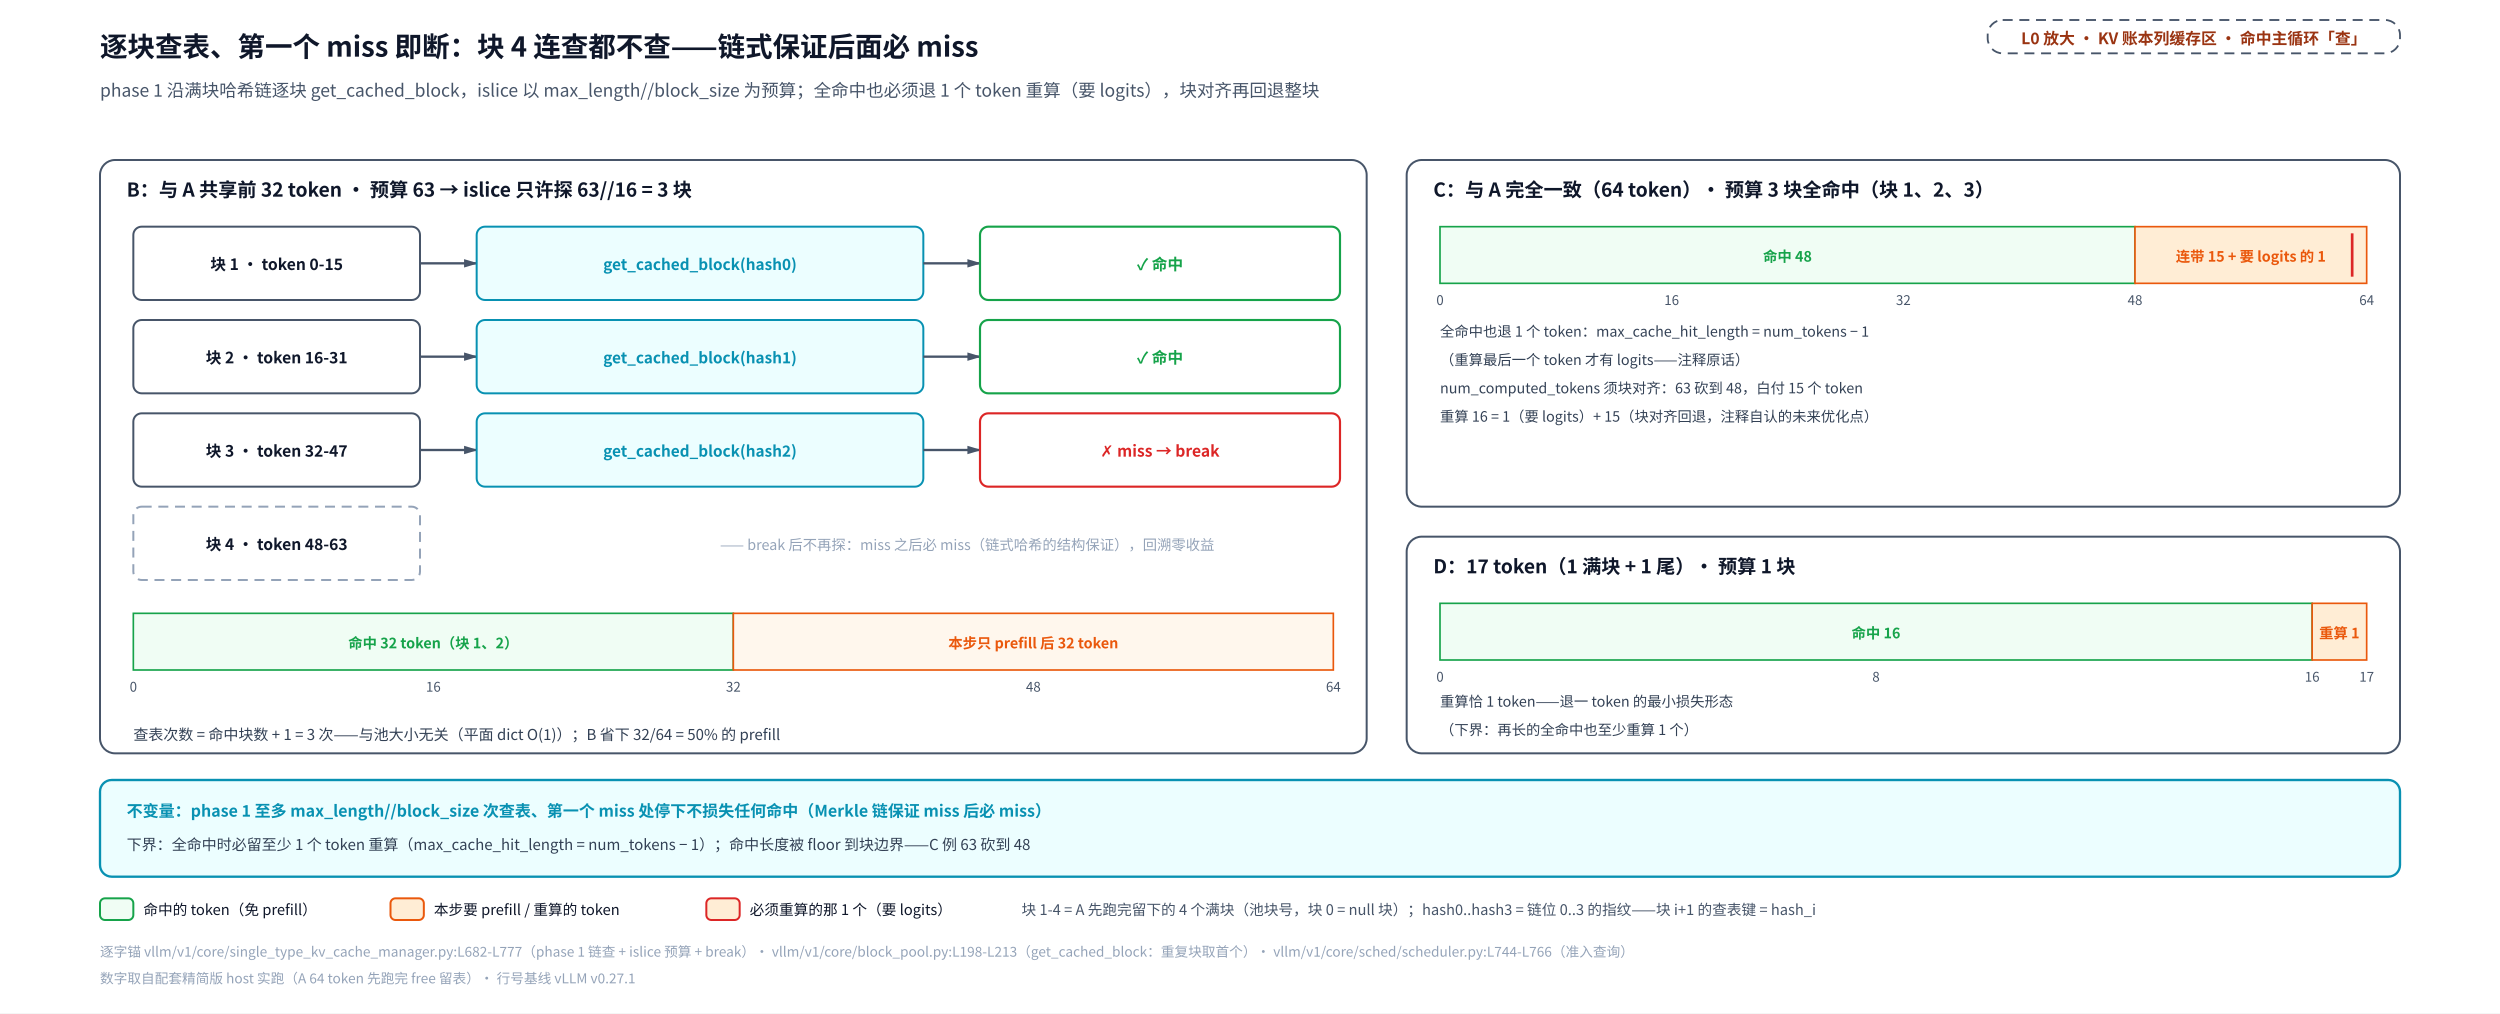
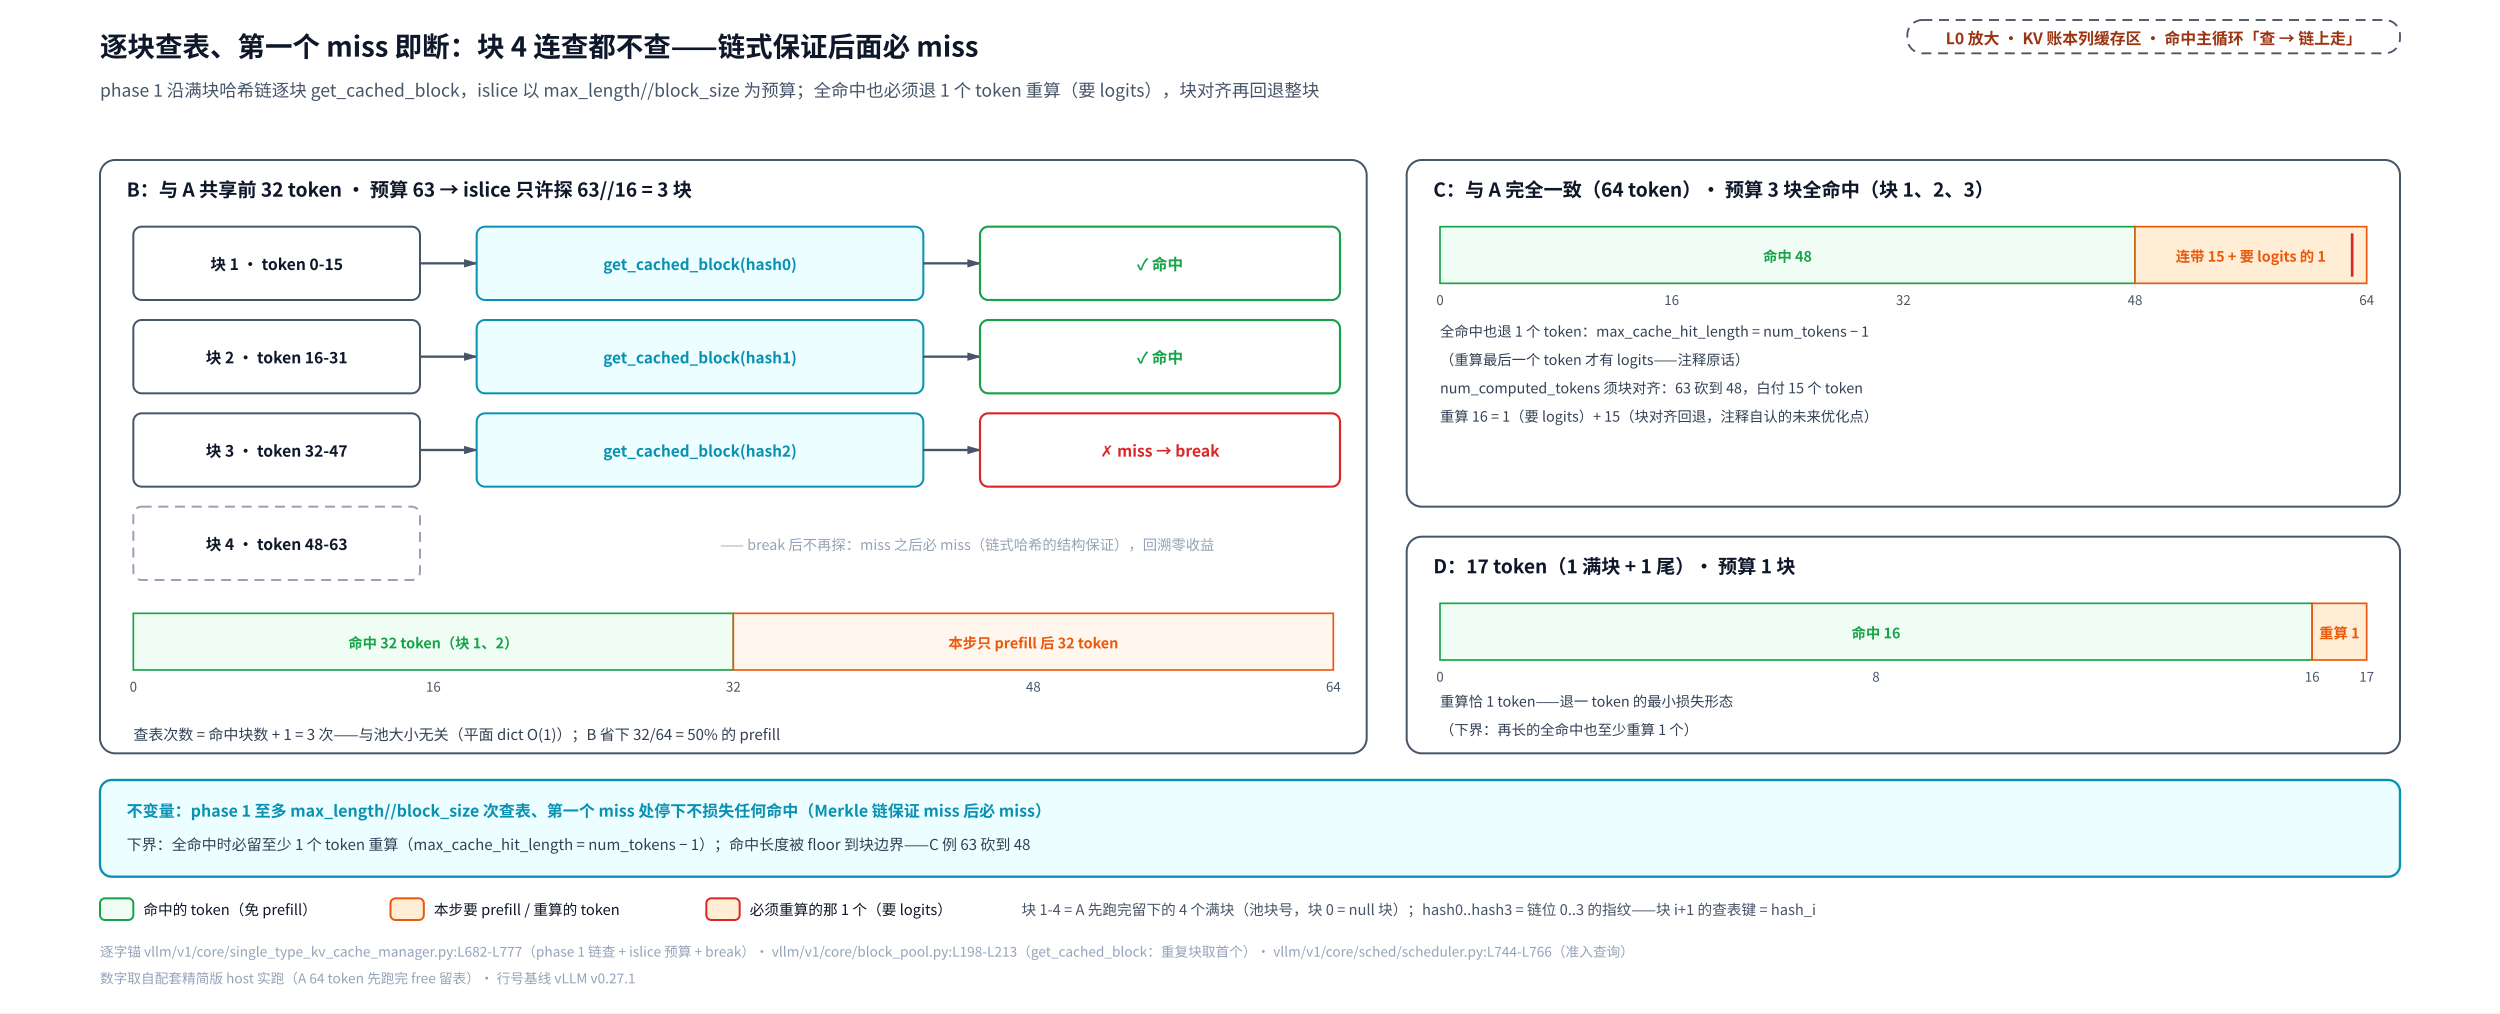
<svg xmlns="http://www.w3.org/2000/svg" viewBox="0 0 1500 608">
  <rect width="1500" height="608" fill="white" />
  <defs>
    <marker id="std" viewBox="0 0 10 6" refX="9" refY="3" markerWidth="6" markerHeight="4.2" orient="auto">
      <path d="M0,0 L10,3 L0,6 Z" fill="#475569" />
    </marker>
    <marker id="dn" viewBox="0 0 10 6" refX="9" refY="3" markerWidth="7" markerHeight="5" orient="auto">
      <path d="M0,0 L10,3 L0,6 Z" fill="#2563eb" />
    </marker>
    <marker id="up" viewBox="0 0 10 6" refX="9" refY="3" markerWidth="7" markerHeight="5" orient="auto">
      <path d="M0,0 L10,3 L0,6 Z" fill="#ea580c" />
    </marker>
    <marker id="ab" viewBox="0 0 10 6" refX="9" refY="3" markerWidth="7" markerHeight="5" orient="auto">
      <path d="M0,0 L10,3 L0,6 Z" fill="#dc2626" />
    </marker>
  </defs>
  <text x="60.0" y="34.0" font-family="Microsoft YaHei, SimHei, Noto Sans CJK SC, PingFang SC, sans-serif" font-size="16.5" fill="#0f172a" text-anchor="start" font-weight="bold">逐块查表、第一个 miss 即断：块 4 连查都不查——链式保证后面必 miss</text>
  <text x="60.0" y="58.0" font-family="Microsoft YaHei, SimHei, Noto Sans CJK SC, PingFang SC, sans-serif" font-size="10.5" fill="#475569" text-anchor="start">phase 1 沿满块哈希链逐块 get_cached_block，islice 以 max_length//block_size 为预算；全命中也必须退 1 个 token 重算（要 logits），块对齐再回退整块</text>
-   <rect x="1192.6" y="12.0" width="247.4" height="20.0" rx="9" fill="#ffffff" stroke="#475569" stroke-width="1.1" stroke-dasharray="6,4" />
-   <text x="1316.3" y="26.5" font-family="Microsoft YaHei, SimHei, Noto Sans CJK SC, PingFang SC, sans-serif" font-size="9.5" fill="#9a3412" text-anchor="middle" font-weight="bold">L0 放大 · KV 账本列缓存区 · 命中主循环「查」</text>
+   <rect x="1144.4" y="12.0" width="295.6" height="20.0" rx="9" fill="#ffffff" stroke="#475569" stroke-width="1.1" stroke-dasharray="6,4" />
+   <text x="1292.2" y="26.5" font-family="Microsoft YaHei, SimHei, Noto Sans CJK SC, PingFang SC, sans-serif" font-size="9.5" fill="#9a3412" text-anchor="middle" font-weight="bold">L0 放大 · KV 账本列缓存区 · 命中主循环「查 → 链上走」</text>
  <rect x="60.0" y="96.0" width="760.0" height="356.0" rx="9" fill="#ffffff" stroke="#475569" stroke-width="1.2" />
  <text x="76.0" y="118.0" font-family="Microsoft YaHei, SimHei, Noto Sans CJK SC, PingFang SC, sans-serif" font-size="11.5" fill="#0f172a" text-anchor="start" font-weight="bold">B：与 A 共享前 32 token · 预算 63 → islice 只许探 63//16 = 3 块</text>
  <rect x="80.0" y="136.0" width="172.0" height="44.0" rx="5" fill="#ffffff" stroke="#475569" stroke-width="1.2" />
  <text x="166.0" y="162.0" font-family="Microsoft YaHei, SimHei, Noto Sans CJK SC, PingFang SC, sans-serif" font-size="9.4" fill="#0f172a" text-anchor="middle" font-weight="bold">块 1 · token 0-15</text>
  <line x1="252.0" y1="158.0" x2="286.0" y2="158.0" stroke="#475569" stroke-width="1.4" marker-end="url(#std)" />
  <rect x="286.0" y="136.0" width="268.0" height="44.0" rx="5" fill="#ecfeff" stroke="#0891b2" stroke-width="1.2" />
  <text x="420.0" y="162.0" font-family="Microsoft YaHei, SimHei, Noto Sans CJK SC, PingFang SC, sans-serif" font-size="9.2" fill="#0891b2" text-anchor="middle" font-weight="bold">get_cached_block(hash0)</text>
  <line x1="554.0" y1="158.0" x2="588.0" y2="158.0" stroke="#475569" stroke-width="1.4" marker-end="url(#std)" />
  <rect x="588.0" y="136.0" width="216.0" height="44.0" rx="5" fill="#ffffff" stroke="#16a34a" stroke-width="1.3" />
  <text x="696.0" y="162.0" font-family="Microsoft YaHei, SimHei, Noto Sans CJK SC, PingFang SC, sans-serif" font-size="9.4" fill="#16a34a" text-anchor="middle" font-weight="bold">✓ 命中</text>
  <rect x="80.0" y="192.0" width="172.0" height="44.0" rx="5" fill="#ffffff" stroke="#475569" stroke-width="1.2" />
  <text x="166.0" y="218.0" font-family="Microsoft YaHei, SimHei, Noto Sans CJK SC, PingFang SC, sans-serif" font-size="9.4" fill="#0f172a" text-anchor="middle" font-weight="bold">块 2 · token 16-31</text>
  <line x1="252.0" y1="214.0" x2="286.0" y2="214.0" stroke="#475569" stroke-width="1.4" marker-end="url(#std)" />
  <rect x="286.0" y="192.0" width="268.0" height="44.0" rx="5" fill="#ecfeff" stroke="#0891b2" stroke-width="1.2" />
  <text x="420.0" y="218.0" font-family="Microsoft YaHei, SimHei, Noto Sans CJK SC, PingFang SC, sans-serif" font-size="9.2" fill="#0891b2" text-anchor="middle" font-weight="bold">get_cached_block(hash1)</text>
  <line x1="554.0" y1="214.0" x2="588.0" y2="214.0" stroke="#475569" stroke-width="1.4" marker-end="url(#std)" />
  <rect x="588.0" y="192.0" width="216.0" height="44.0" rx="5" fill="#ffffff" stroke="#16a34a" stroke-width="1.3" />
  <text x="696.0" y="218.0" font-family="Microsoft YaHei, SimHei, Noto Sans CJK SC, PingFang SC, sans-serif" font-size="9.4" fill="#16a34a" text-anchor="middle" font-weight="bold">✓ 命中</text>
  <rect x="80.0" y="248.0" width="172.0" height="44.0" rx="5" fill="#ffffff" stroke="#475569" stroke-width="1.2" />
  <text x="166.0" y="274.0" font-family="Microsoft YaHei, SimHei, Noto Sans CJK SC, PingFang SC, sans-serif" font-size="9.4" fill="#0f172a" text-anchor="middle" font-weight="bold">块 3 · token 32-47</text>
  <line x1="252.0" y1="270.0" x2="286.0" y2="270.0" stroke="#475569" stroke-width="1.4" marker-end="url(#std)" />
  <rect x="286.0" y="248.0" width="268.0" height="44.0" rx="5" fill="#ecfeff" stroke="#0891b2" stroke-width="1.2" />
  <text x="420.0" y="274.0" font-family="Microsoft YaHei, SimHei, Noto Sans CJK SC, PingFang SC, sans-serif" font-size="9.2" fill="#0891b2" text-anchor="middle" font-weight="bold">get_cached_block(hash2)</text>
  <line x1="554.0" y1="270.0" x2="588.0" y2="270.0" stroke="#475569" stroke-width="1.4" marker-end="url(#std)" />
  <rect x="588.0" y="248.0" width="216.0" height="44.0" rx="5" fill="#ffffff" stroke="#dc2626" stroke-width="1.3" />
  <text x="696.0" y="274.0" font-family="Microsoft YaHei, SimHei, Noto Sans CJK SC, PingFang SC, sans-serif" font-size="9.4" fill="#dc2626" text-anchor="middle" font-weight="bold">✗ miss → break</text>
  <rect x="80.0" y="304.0" width="172.0" height="44.0" rx="5" fill="#ffffff" stroke="#94a3b8" stroke-width="1.2" stroke-dasharray="6,4" />
  <text x="166.0" y="330.0" font-family="Microsoft YaHei, SimHei, Noto Sans CJK SC, PingFang SC, sans-serif" font-size="9.4" fill="#0f172a" text-anchor="middle" font-weight="bold">块 4 · token 48-63</text>
  <text x="432.0" y="330.0" font-family="Microsoft YaHei, SimHei, Noto Sans CJK SC, PingFang SC, sans-serif" font-size="8.6" fill="#94a3b8" text-anchor="start">—— break 后不再探：miss 之后必 miss（链式哈希的结构保证），回溯零收益</text>
  <rect x="80.0" y="368.0" width="360.0" height="34.0" rx="0" fill="#f0fdf4" stroke="#16a34a" stroke-width="1.0" />
  <text x="260.0" y="389.0" font-family="Microsoft YaHei, SimHei, Noto Sans CJK SC, PingFang SC, sans-serif" font-size="8.6" fill="#16a34a" text-anchor="middle" font-weight="bold">命中 32 token（块 1、2）</text>
  <rect x="440.0" y="368.0" width="360.0" height="34.0" rx="0" fill="#fff7ed" stroke="#ea580c" stroke-width="1.0" />
  <text x="620.0" y="389.0" font-family="Microsoft YaHei, SimHei, Noto Sans CJK SC, PingFang SC, sans-serif" font-size="8.6" fill="#ea580c" text-anchor="middle" font-weight="bold">本步只 prefill 后 32 token</text>
  <text x="80.0" y="415.0" font-family="Microsoft YaHei, SimHei, Noto Sans CJK SC, PingFang SC, sans-serif" font-size="8" fill="#475569" text-anchor="middle">0</text>
  <text x="260.0" y="415.0" font-family="Microsoft YaHei, SimHei, Noto Sans CJK SC, PingFang SC, sans-serif" font-size="8" fill="#475569" text-anchor="middle">16</text>
  <text x="440.0" y="415.0" font-family="Microsoft YaHei, SimHei, Noto Sans CJK SC, PingFang SC, sans-serif" font-size="8" fill="#475569" text-anchor="middle">32</text>
  <text x="620.0" y="415.0" font-family="Microsoft YaHei, SimHei, Noto Sans CJK SC, PingFang SC, sans-serif" font-size="8" fill="#475569" text-anchor="middle">48</text>
  <text x="800.0" y="415.0" font-family="Microsoft YaHei, SimHei, Noto Sans CJK SC, PingFang SC, sans-serif" font-size="8" fill="#475569" text-anchor="middle">64</text>
  <text x="80.0" y="444.0" font-family="Microsoft YaHei, SimHei, Noto Sans CJK SC, PingFang SC, sans-serif" font-size="9" fill="#334155" text-anchor="start">查表次数 = 命中块数 + 1 = 3 次——与池大小无关（平面 dict O(1)）；B 省下 32/64 = 50% 的 prefill</text>
  <rect x="844.0" y="96.0" width="596.0" height="208.0" rx="9" fill="#ffffff" stroke="#475569" stroke-width="1.2" />
  <text x="860.0" y="118.0" font-family="Microsoft YaHei, SimHei, Noto Sans CJK SC, PingFang SC, sans-serif" font-size="11.5" fill="#0f172a" text-anchor="start" font-weight="bold">C：与 A 完全一致（64 token）· 预算 3 块全命中（块 1、2、3）</text>
  <rect x="864.0" y="136.0" width="417.0" height="34.0" rx="0" fill="#f0fdf4" stroke="#16a34a" stroke-width="1.0" />
  <text x="1072.5" y="157.0" font-family="Microsoft YaHei, SimHei, Noto Sans CJK SC, PingFang SC, sans-serif" font-size="8.6" fill="#16a34a" text-anchor="middle" font-weight="bold">命中 48</text>
  <rect x="1281.0" y="136.0" width="139.0" height="34.0" rx="0" fill="#ffedd5" stroke="#ea580c" stroke-width="1.0" />
  <text x="1350.5" y="157.0" font-family="Microsoft YaHei, SimHei, Noto Sans CJK SC, PingFang SC, sans-serif" font-size="8.6" fill="#ea580c" text-anchor="middle" font-weight="bold">连带 15 + 要 logits 的 1</text>
  <text x="864.0" y="183.0" font-family="Microsoft YaHei, SimHei, Noto Sans CJK SC, PingFang SC, sans-serif" font-size="8" fill="#475569" text-anchor="middle">0</text>
  <text x="1003.0" y="183.0" font-family="Microsoft YaHei, SimHei, Noto Sans CJK SC, PingFang SC, sans-serif" font-size="8" fill="#475569" text-anchor="middle">16</text>
  <text x="1142.0" y="183.0" font-family="Microsoft YaHei, SimHei, Noto Sans CJK SC, PingFang SC, sans-serif" font-size="8" fill="#475569" text-anchor="middle">32</text>
  <text x="1281.0" y="183.0" font-family="Microsoft YaHei, SimHei, Noto Sans CJK SC, PingFang SC, sans-serif" font-size="8" fill="#475569" text-anchor="middle">48</text>
  <text x="1420.0" y="183.0" font-family="Microsoft YaHei, SimHei, Noto Sans CJK SC, PingFang SC, sans-serif" font-size="8" fill="#475569" text-anchor="middle">64</text>
  <line x1="1411.3" y1="140.0" x2="1411.3" y2="166.0" stroke="#dc2626" stroke-width="1.6" />
  <text x="864.0" y="202.0" font-family="Microsoft YaHei, SimHei, Noto Sans CJK SC, PingFang SC, sans-serif" font-size="8.6" fill="#334155" text-anchor="start">全命中也退 1 个 token：max_cache_hit_length = num_tokens − 1</text>
  <text x="864.0" y="219.0" font-family="Microsoft YaHei, SimHei, Noto Sans CJK SC, PingFang SC, sans-serif" font-size="8.6" fill="#334155" text-anchor="start">（重算最后一个 token 才有 logits——注释原话）</text>
  <text x="864.0" y="236.0" font-family="Microsoft YaHei, SimHei, Noto Sans CJK SC, PingFang SC, sans-serif" font-size="8.6" fill="#334155" text-anchor="start">num_computed_tokens 须块对齐：63 砍到 48，白付 15 个 token</text>
  <text x="864.0" y="253.0" font-family="Microsoft YaHei, SimHei, Noto Sans CJK SC, PingFang SC, sans-serif" font-size="8.6" fill="#334155" text-anchor="start">重算 16 = 1（要 logits）+ 15（块对齐回退，注释自认的未来优化点）</text>
  <rect x="844.0" y="322.0" width="596.0" height="130.0" rx="9" fill="#ffffff" stroke="#475569" stroke-width="1.2" />
  <text x="860.0" y="344.0" font-family="Microsoft YaHei, SimHei, Noto Sans CJK SC, PingFang SC, sans-serif" font-size="11.5" fill="#0f172a" text-anchor="start" font-weight="bold">D：17 token（1 满块 + 1 尾）· 预算 1 块</text>
  <rect x="864.0" y="362.0" width="523.3" height="34.0" rx="0" fill="#f0fdf4" stroke="#16a34a" stroke-width="1.0" />
  <text x="1125.6" y="383.0" font-family="Microsoft YaHei, SimHei, Noto Sans CJK SC, PingFang SC, sans-serif" font-size="8.6" fill="#16a34a" text-anchor="middle" font-weight="bold">命中 16</text>
  <rect x="1387.3" y="362.0" width="32.7" height="34.0" rx="0" fill="#ffedd5" stroke="#ea580c" stroke-width="1.0" />
  <text x="1403.6" y="383.0" font-family="Microsoft YaHei, SimHei, Noto Sans CJK SC, PingFang SC, sans-serif" font-size="8.6" fill="#ea580c" text-anchor="middle" font-weight="bold">重算 1</text>
  <text x="864.0" y="409.0" font-family="Microsoft YaHei, SimHei, Noto Sans CJK SC, PingFang SC, sans-serif" font-size="8" fill="#475569" text-anchor="middle">0</text>
  <text x="1125.6" y="409.0" font-family="Microsoft YaHei, SimHei, Noto Sans CJK SC, PingFang SC, sans-serif" font-size="8" fill="#475569" text-anchor="middle">8</text>
  <text x="1387.3" y="409.0" font-family="Microsoft YaHei, SimHei, Noto Sans CJK SC, PingFang SC, sans-serif" font-size="8" fill="#475569" text-anchor="middle">16</text>
  <text x="1420.0" y="409.0" font-family="Microsoft YaHei, SimHei, Noto Sans CJK SC, PingFang SC, sans-serif" font-size="8" fill="#475569" text-anchor="middle">17</text>
  <text x="864.0" y="424.0" font-family="Microsoft YaHei, SimHei, Noto Sans CJK SC, PingFang SC, sans-serif" font-size="8.6" fill="#334155" text-anchor="start">重算恰 1 token——退一 token 的最小损失形态</text>
  <text x="864.0" y="441.0" font-family="Microsoft YaHei, SimHei, Noto Sans CJK SC, PingFang SC, sans-serif" font-size="8.6" fill="#334155" text-anchor="start">（下界：再长的全命中也至少重算 1 个）</text>
  <rect x="60.0" y="468.0" width="1380.0" height="58.0" rx="7" fill="#ecfeff" stroke="#0891b2" stroke-width="1.4" />
  <text x="76.0" y="490.0" font-family="Microsoft YaHei, SimHei, Noto Sans CJK SC, PingFang SC, sans-serif" font-size="9.6" fill="#0891b2" text-anchor="start" font-weight="bold">不变量：phase 1 至多 max_length//block_size 次查表、第一个 miss 处停下不损失任何命中（Merkle 链保证 miss 后必 miss）</text>
  <text x="76.0" y="510.0" font-family="Microsoft YaHei, SimHei, Noto Sans CJK SC, PingFang SC, sans-serif" font-size="9" fill="#334155" text-anchor="start">下界：全命中时必留至少 1 个 token 重算（max_cache_hit_length = num_tokens − 1）；命中长度被 floor 到块边界——C 例 63 砍到 48</text>
  <rect x="60.0" y="539.0" width="20.0" height="13.0" rx="3" fill="#f0fdf4" stroke="#16a34a" stroke-width="1.2" />
  <text x="86.0" y="549.0" font-family="Microsoft YaHei, SimHei, Noto Sans CJK SC, PingFang SC, sans-serif" font-size="8.8" fill="#0f172a" text-anchor="start">命中的 token（免 prefill）</text>
  <rect x="234.3" y="539.0" width="20.0" height="13.0" rx="3" fill="#ffedd5" stroke="#ea580c" stroke-width="1.2" />
  <text x="260.3" y="549.0" font-family="Microsoft YaHei, SimHei, Noto Sans CJK SC, PingFang SC, sans-serif" font-size="8.8" fill="#0f172a" text-anchor="start">本步要 prefill / 重算的 token</text>
  <rect x="423.8" y="539.0" width="20.0" height="13.0" rx="3" fill="#ffedd5" stroke="#dc2626" stroke-width="1.2" />
  <text x="449.8" y="549.0" font-family="Microsoft YaHei, SimHei, Noto Sans CJK SC, PingFang SC, sans-serif" font-size="8.8" fill="#0f172a" text-anchor="start">必须重算的那 1 个（要 logits）</text>
  <text x="612.9" y="549.0" font-family="Microsoft YaHei, SimHei, Noto Sans CJK SC, PingFang SC, sans-serif" font-size="8.8" fill="#475569" text-anchor="start">块 1-4 = A 先跑完留下的 4 个满块（池块号，块 0 = null 块）；hash0..hash3 = 链位 0..3 的指纹——块 i+1 的查表键 = hash_i</text>
  <text x="60.0" y="574.0" font-family="Microsoft YaHei, SimHei, Noto Sans CJK SC, PingFang SC, sans-serif" font-size="8.2" fill="#94a3b8" text-anchor="start">逐字锚 vllm/v1/core/single_type_kv_cache_manager.py:L682-L777（phase 1 链查 + islice 预算 + break）· vllm/v1/core/block_pool.py:L198-L213（get_cached_block：重复块取首个）· vllm/v1/core/sched/scheduler.py:L744-L766（准入查询）</text>
  <text x="60.0" y="590.0" font-family="Microsoft YaHei, SimHei, Noto Sans CJK SC, PingFang SC, sans-serif" font-size="8.2" fill="#94a3b8" text-anchor="start">数字取自配套精简版 host 实跑（A 64 token 先跑完 free 留表）· 行号基线 vLLM v0.27.1</text>
</svg>
